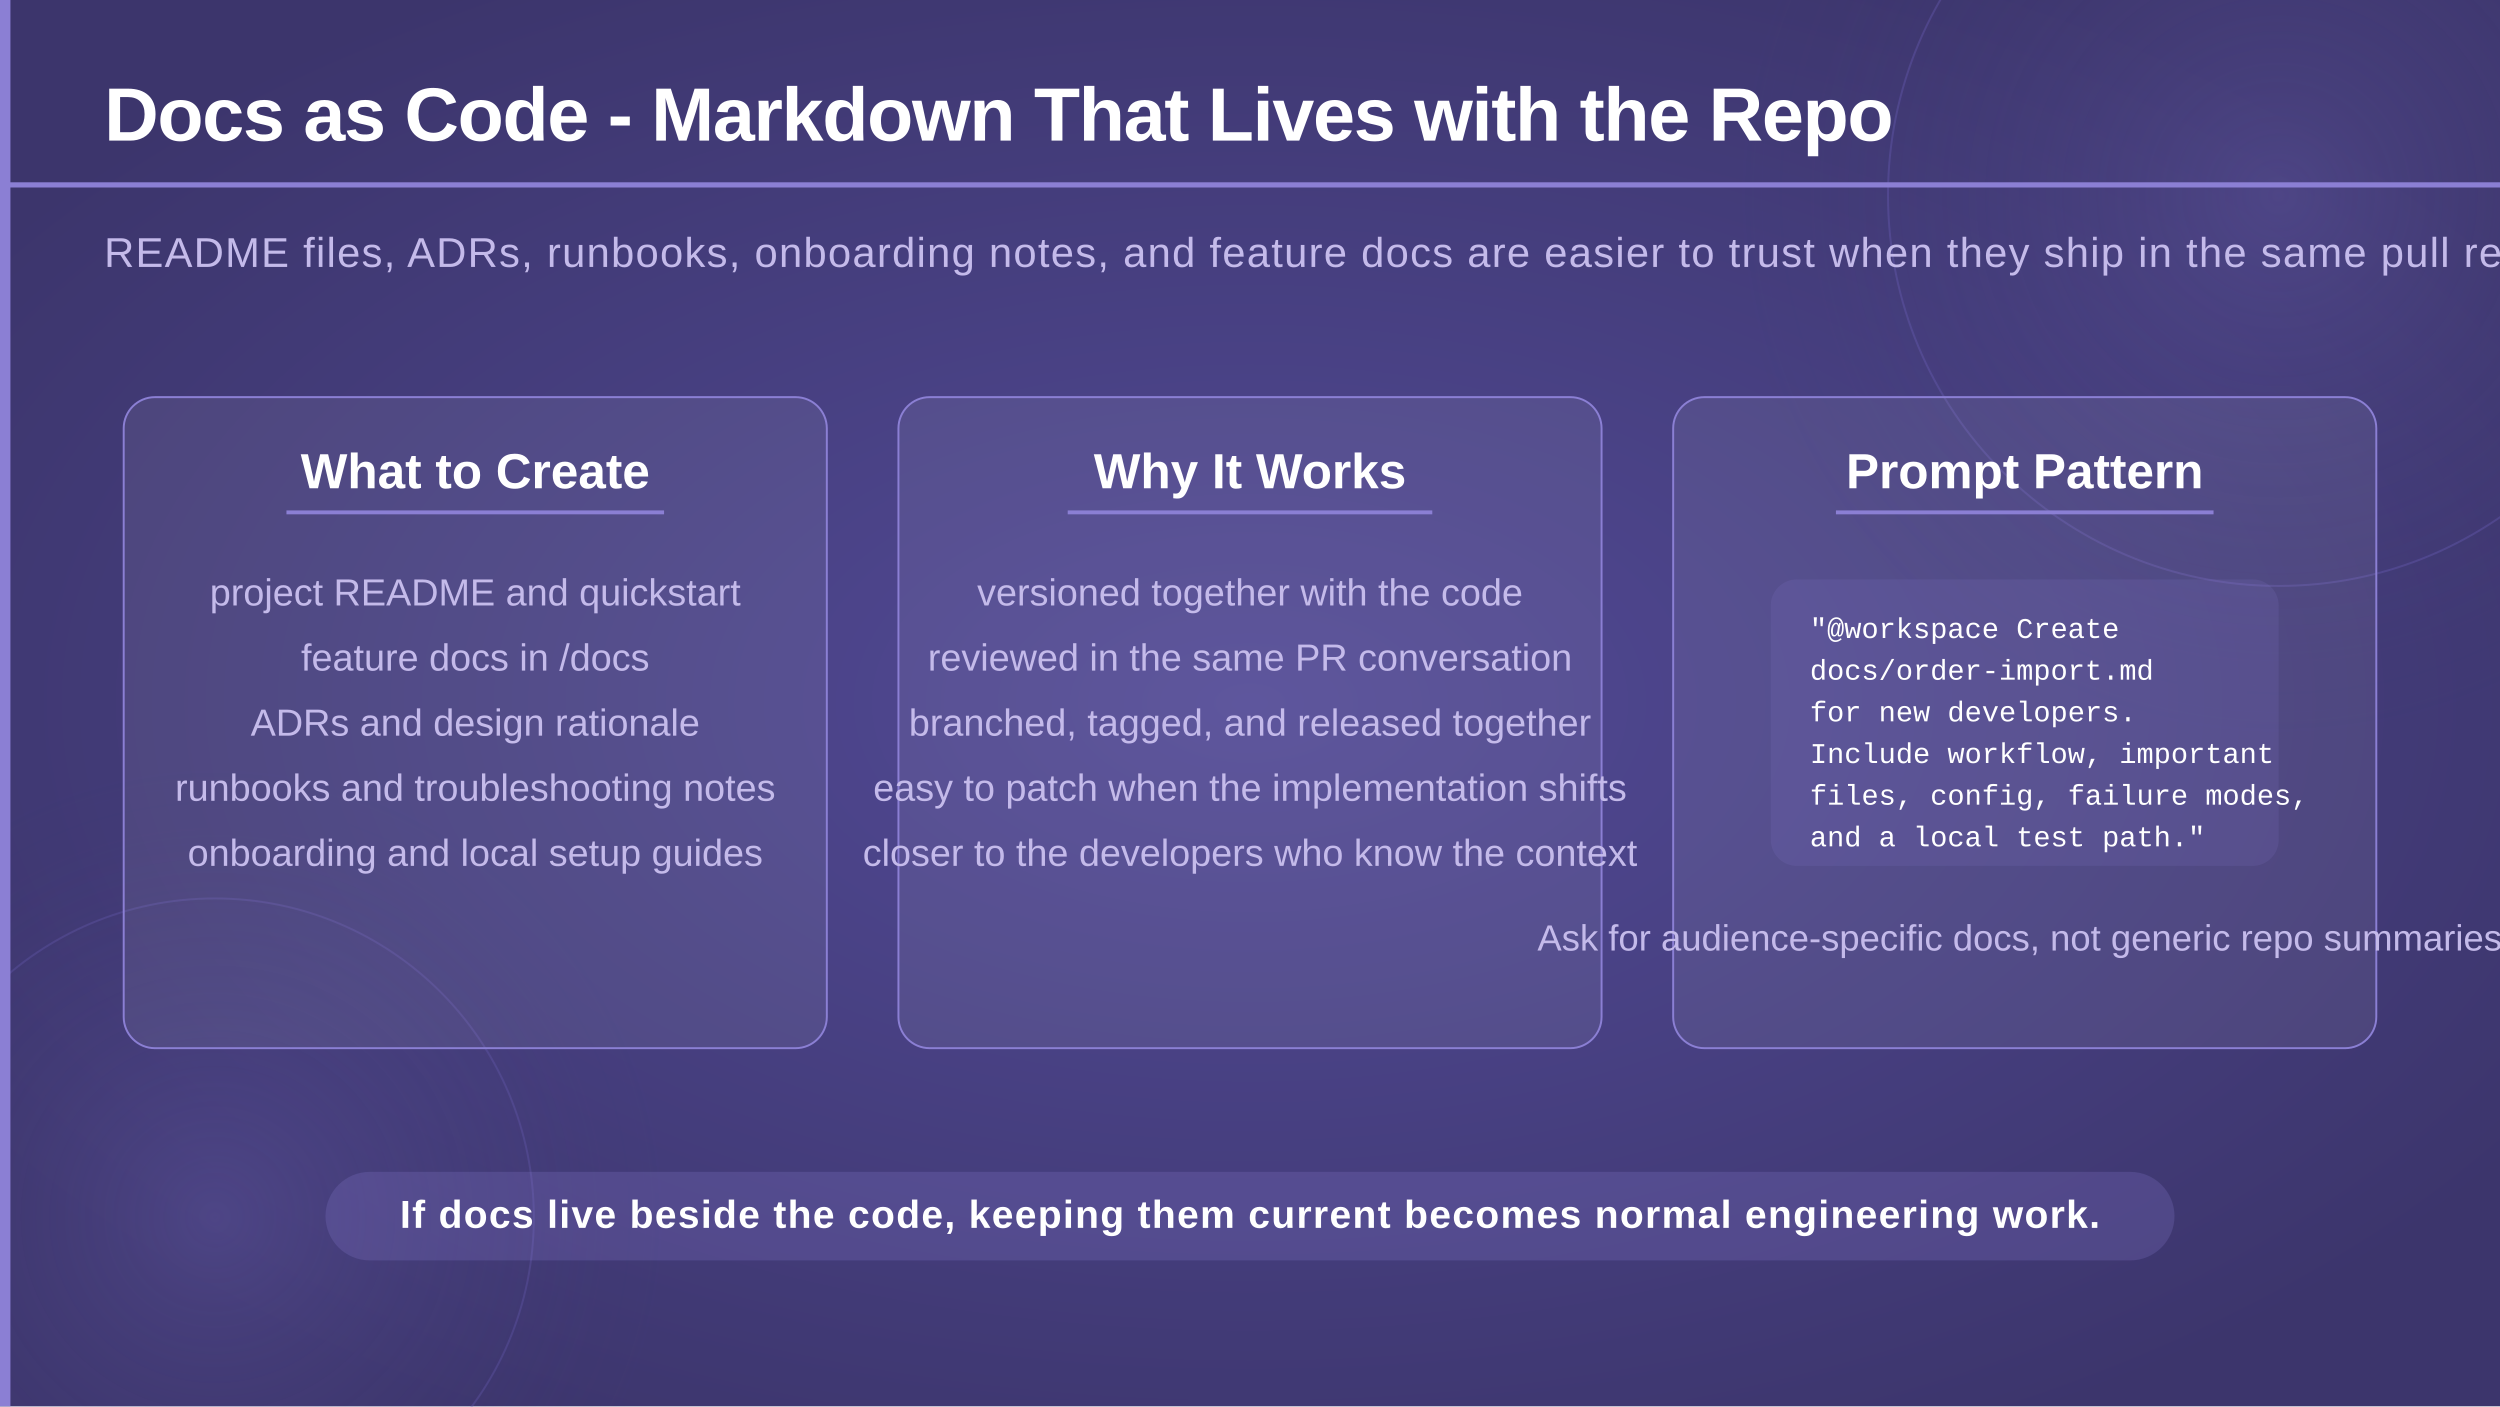
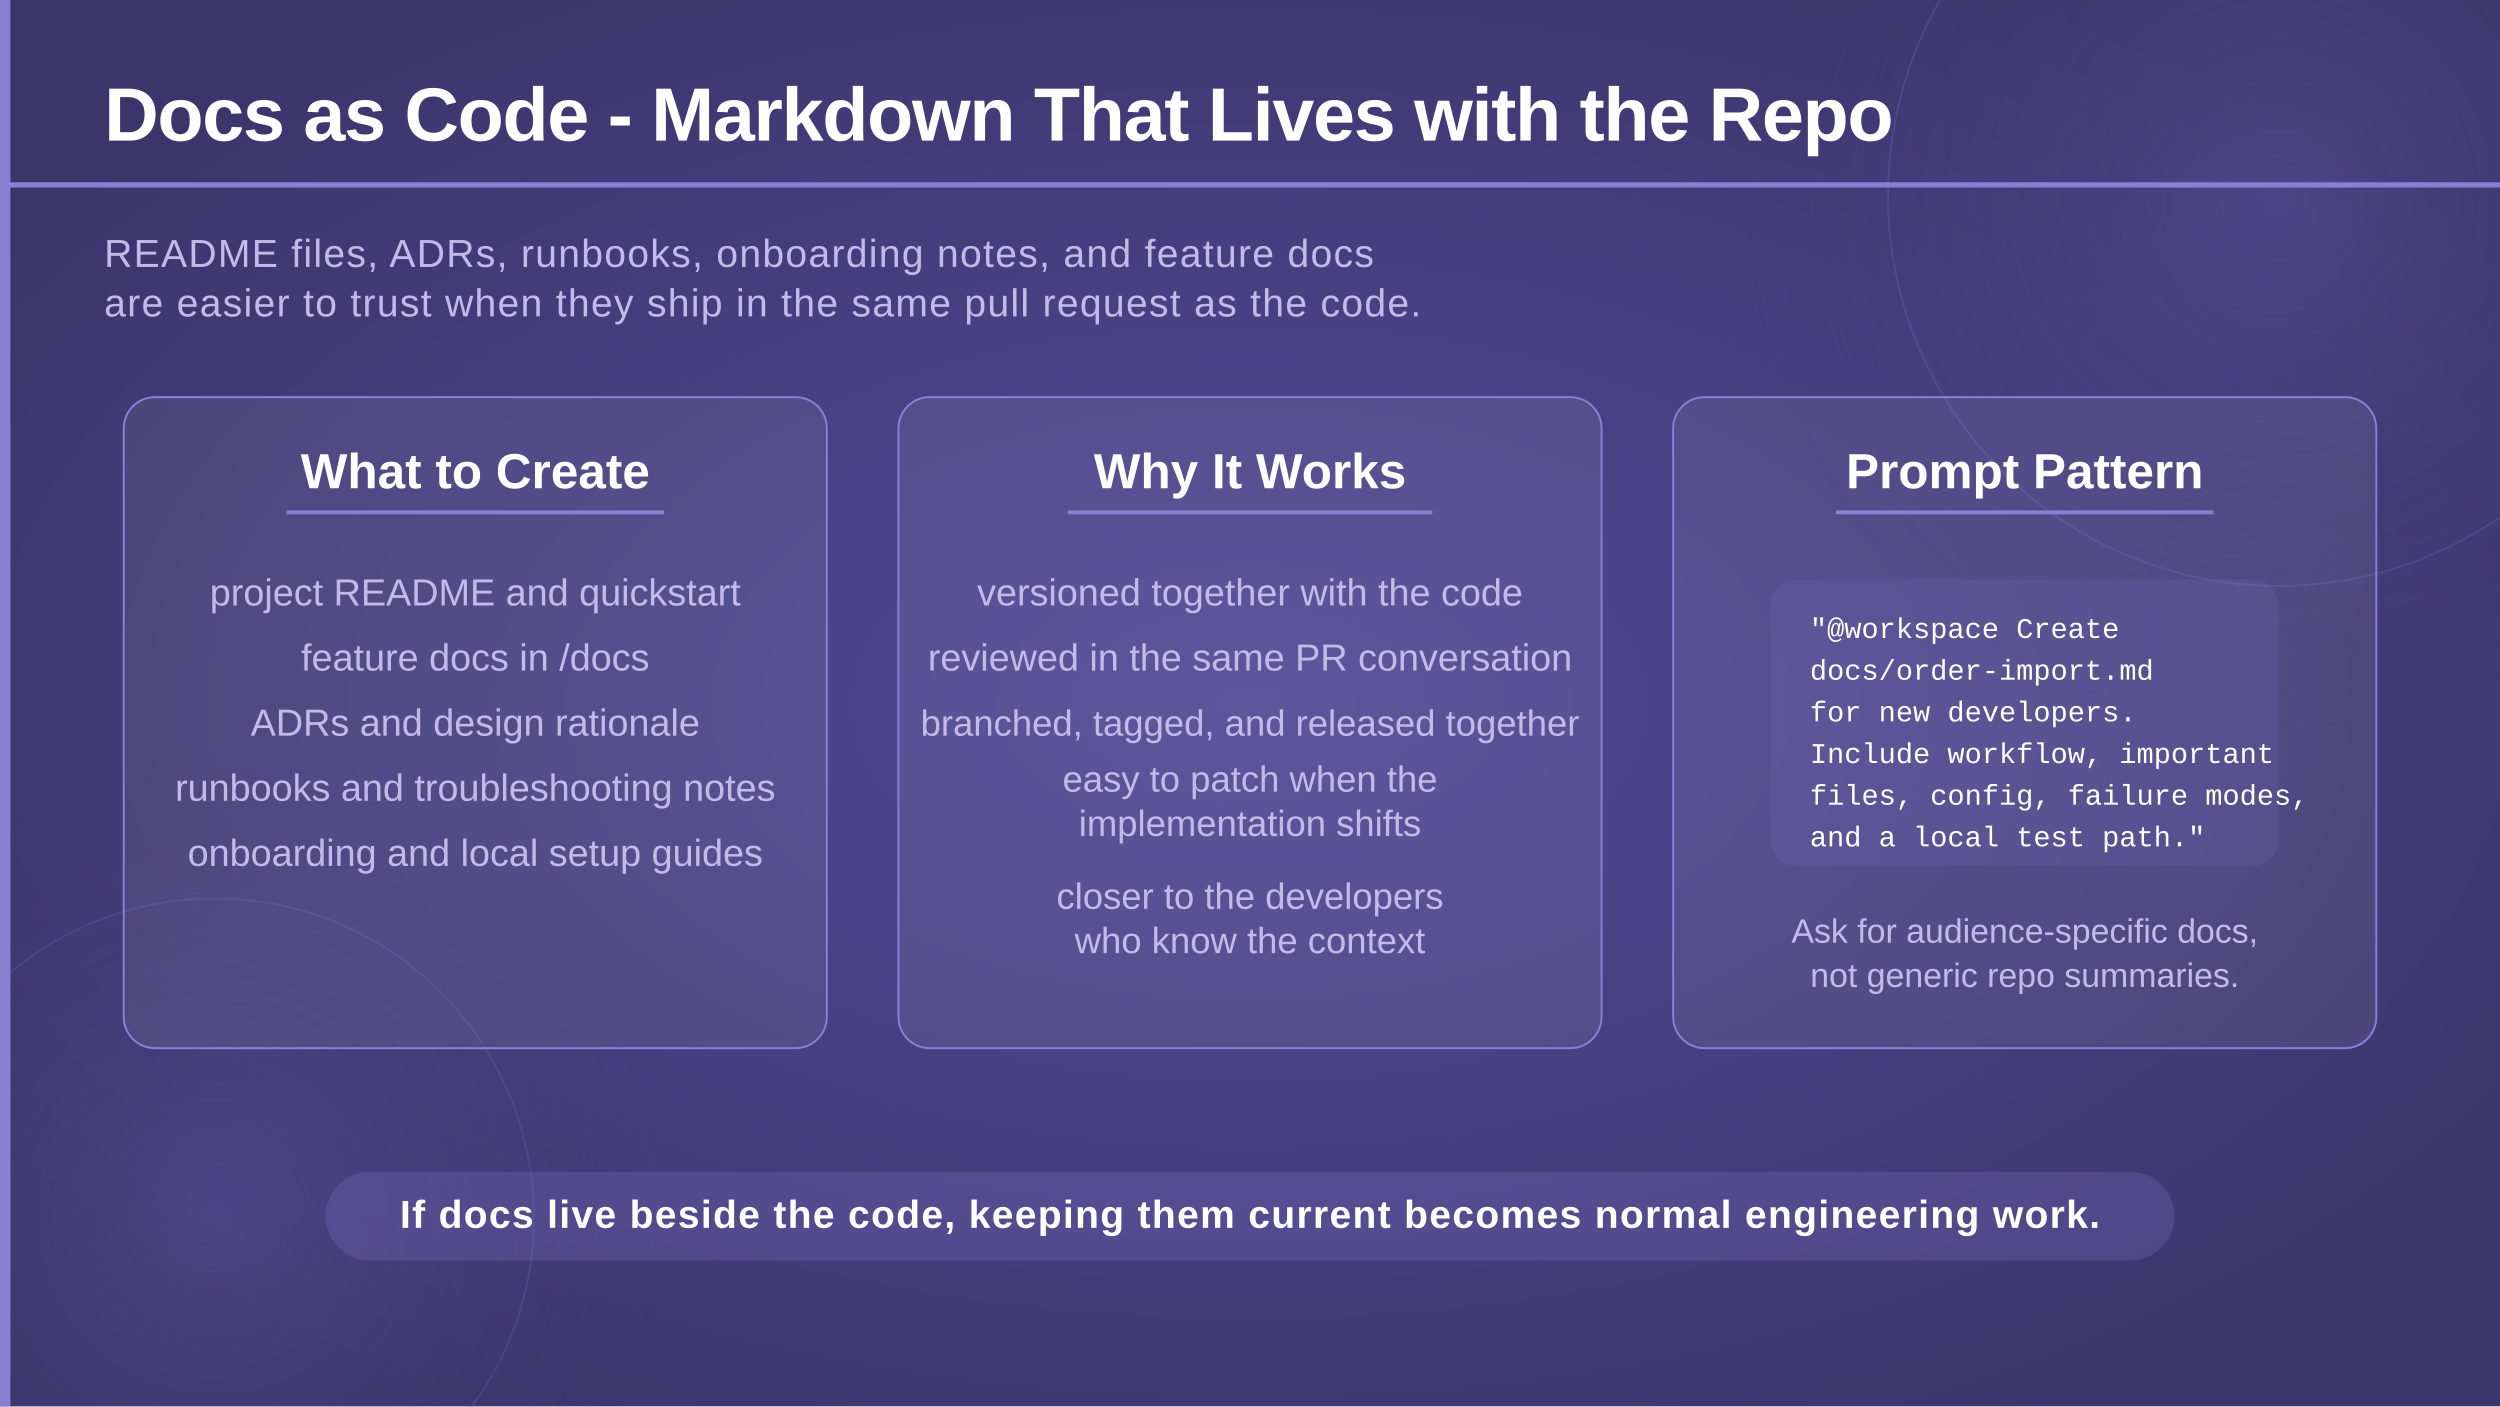
<svg xmlns="http://www.w3.org/2000/svg" viewBox="0 0 1920 1080" width="1920" height="1080">
  <defs>
    <radialGradient id="bgGlow" cx="50%" cy="50%" r="60%">
      <stop offset="0%" stop-color="#524a96" stop-opacity="1" />
      <stop offset="100%" stop-color="#3c356c" stop-opacity="1" />
    </radialGradient>
    <radialGradient id="circleGlow" cx="50%" cy="50%" r="50%">
      <stop offset="0%" stop-color="#7c70c8" stop-opacity="0.25" />
      <stop offset="100%" stop-color="#3c356c" stop-opacity="0" />
    </radialGradient>
  </defs>
  <rect width="1920" height="1080" fill="url(#bgGlow)" />
  <circle cx="1750" cy="150" r="420" fill="url(#circleGlow)" />
  <circle cx="1750" cy="150" r="300" fill="none" stroke="#6a5fb8" stroke-width="1.5" opacity="0.35" />
  <circle cx="165" cy="935" r="350" fill="url(#circleGlow)" />
  <circle cx="165" cy="935" r="245" fill="none" stroke="#6a5fb8" stroke-width="1.5" opacity="0.3" />
  <rect x="0" y="0" width="8" height="1080" fill="#8b7fd4" />
  <text x="80" y="108" font-family="'Segoe UI', 'Helvetica Neue', Arial, sans-serif" font-size="58" font-weight="700" fill="#ffffff" letter-spacing="-1">Docs as Code - Markdown That Lives with the Repo</text>
  <rect x="0" y="140" width="1920" height="4" fill="#8b7fd4" />
-   <text x="80" y="205" font-family="'Segoe UI', 'Helvetica Neue', Arial, sans-serif" font-size="32" font-weight="300" fill="#c4baea" letter-spacing="1">README files, ADRs, runbooks, onboarding notes, and feature docs are easier to trust when they ship in the same pull request as the code.</text>
+   <text x="80" y="205" font-family="'Segoe UI', 'Helvetica Neue', Arial, sans-serif" font-size="30" font-weight="300" fill="#c4baea" letter-spacing="1">README files, ADRs, runbooks, onboarding notes, and feature docs</text>
+   <text x="80" y="243" font-family="'Segoe UI', 'Helvetica Neue', Arial, sans-serif" font-size="30" font-weight="300" fill="#c4baea" letter-spacing="1">are easier to trust when they ship in the same pull request as the code.</text>
  <rect x="95" y="305" width="540" height="500" rx="24" fill="#ffffff" fill-opacity="0.07" stroke="#8b7fd4" stroke-width="1.5" />
  <text x="365" y="375" text-anchor="middle" font-family="'Segoe UI', 'Helvetica Neue', Arial, sans-serif" font-size="38" font-weight="700" fill="#ffffff">What to Create</text>
  <rect x="220" y="392" width="290" height="3" fill="#8b7fd4" />
  <text x="365" y="465" text-anchor="middle" font-family="'Segoe UI', 'Helvetica Neue', Arial, sans-serif" font-size="29" font-weight="300" fill="#c4baea">project README and quickstart</text>
  <text x="365" y="515" text-anchor="middle" font-family="'Segoe UI', 'Helvetica Neue', Arial, sans-serif" font-size="29" font-weight="300" fill="#c4baea">feature docs in /docs</text>
  <text x="365" y="565" text-anchor="middle" font-family="'Segoe UI', 'Helvetica Neue', Arial, sans-serif" font-size="29" font-weight="300" fill="#c4baea">ADRs and design rationale</text>
  <text x="365" y="615" text-anchor="middle" font-family="'Segoe UI', 'Helvetica Neue', Arial, sans-serif" font-size="29" font-weight="300" fill="#c4baea">runbooks and troubleshooting notes</text>
  <text x="365" y="665" text-anchor="middle" font-family="'Segoe UI', 'Helvetica Neue', Arial, sans-serif" font-size="29" font-weight="300" fill="#c4baea">onboarding and local setup guides</text>
  <rect x="690" y="305" width="540" height="500" rx="24" fill="#ffffff" fill-opacity="0.07" stroke="#8b7fd4" stroke-width="1.5" />
  <text x="960" y="375" text-anchor="middle" font-family="'Segoe UI', 'Helvetica Neue', Arial, sans-serif" font-size="38" font-weight="700" fill="#ffffff">Why It Works</text>
  <rect x="820" y="392" width="280" height="3" fill="#8b7fd4" />
  <text x="960" y="465" text-anchor="middle" font-family="'Segoe UI', 'Helvetica Neue', Arial, sans-serif" font-size="29" font-weight="300" fill="#c4baea">versioned together with the code</text>
  <text x="960" y="515" text-anchor="middle" font-family="'Segoe UI', 'Helvetica Neue', Arial, sans-serif" font-size="29" font-weight="300" fill="#c4baea">reviewed in the same PR conversation</text>
-   <text x="960" y="565" text-anchor="middle" font-family="'Segoe UI', 'Helvetica Neue', Arial, sans-serif" font-size="29" font-weight="300" fill="#c4baea">branched, tagged, and released together</text>
-   <text x="960" y="615" text-anchor="middle" font-family="'Segoe UI', 'Helvetica Neue', Arial, sans-serif" font-size="29" font-weight="300" fill="#c4baea">easy to patch when the implementation shifts</text>
-   <text x="960" y="665" text-anchor="middle" font-family="'Segoe UI', 'Helvetica Neue', Arial, sans-serif" font-size="29" font-weight="300" fill="#c4baea">closer to the developers who know the context</text>
+   <text x="960" y="565" text-anchor="middle" font-family="'Segoe UI', 'Helvetica Neue', Arial, sans-serif" font-size="28" font-weight="300" fill="#c4baea">branched, tagged, and released together</text>
+   <text x="960" y="608" text-anchor="middle" font-family="'Segoe UI', 'Helvetica Neue', Arial, sans-serif" font-size="28" font-weight="300" fill="#c4baea">easy to patch when the</text>
+   <text x="960" y="642" text-anchor="middle" font-family="'Segoe UI', 'Helvetica Neue', Arial, sans-serif" font-size="28" font-weight="300" fill="#c4baea">implementation shifts</text>
+   <text x="960" y="698" text-anchor="middle" font-family="'Segoe UI', 'Helvetica Neue', Arial, sans-serif" font-size="28" font-weight="300" fill="#c4baea">closer to the developers</text>
+   <text x="960" y="732" text-anchor="middle" font-family="'Segoe UI', 'Helvetica Neue', Arial, sans-serif" font-size="28" font-weight="300" fill="#c4baea">who know the context</text>
  <rect x="1285" y="305" width="540" height="500" rx="24" fill="#ffffff" fill-opacity="0.07" stroke="#8b7fd4" stroke-width="1.5" />
  <text x="1555" y="375" text-anchor="middle" font-family="'Segoe UI', 'Helvetica Neue', Arial, sans-serif" font-size="38" font-weight="700" fill="#ffffff">Prompt Pattern</text>
  <rect x="1410" y="392" width="290" height="3" fill="#8b7fd4" />
  <rect x="1360" y="445" width="390" height="220" rx="20" fill="#8b7fd4" opacity="0.14" />
  <text x="1390" y="490" font-family="'Consolas', 'Courier New', monospace" font-size="22" fill="#ffffff">"@workspace Create</text>
  <text x="1390" y="522" font-family="'Consolas', 'Courier New', monospace" font-size="22" fill="#ffffff">docs/order-import.md</text>
  <text x="1390" y="554" font-family="'Consolas', 'Courier New', monospace" font-size="22" fill="#ffffff">for new developers.</text>
  <text x="1390" y="586" font-family="'Consolas', 'Courier New', monospace" font-size="22" fill="#ffffff">Include workflow, important</text>
  <text x="1390" y="618" font-family="'Consolas', 'Courier New', monospace" font-size="22" fill="#ffffff">files, config, failure modes,</text>
  <text x="1390" y="650" font-family="'Consolas', 'Courier New', monospace" font-size="22" fill="#ffffff">and a local test path."</text>
-   <text x="1555" y="730" text-anchor="middle" font-family="'Segoe UI', 'Helvetica Neue', Arial, sans-serif" font-size="28" font-weight="300" fill="#c4baea">Ask for audience-specific docs, not generic repo summaries.</text>
+   <text x="1555" y="724" text-anchor="middle" font-family="'Segoe UI', 'Helvetica Neue', Arial, sans-serif" font-size="26" font-weight="300" fill="#c4baea">Ask for audience-specific docs,</text>
+   <text x="1555" y="758" text-anchor="middle" font-family="'Segoe UI', 'Helvetica Neue', Arial, sans-serif" font-size="26" font-weight="300" fill="#c4baea">not generic repo summaries.</text>
  <rect x="250" y="900" width="1420" height="68" rx="34" fill="#8b7fd4" opacity="0.22" />
  <text x="960" y="943" text-anchor="middle" font-family="'Segoe UI', 'Helvetica Neue', Arial, sans-serif" font-size="30" font-weight="600" fill="#ffffff" letter-spacing="1">If docs live beside the code, keeping them current becomes normal engineering work.</text>
</svg>
